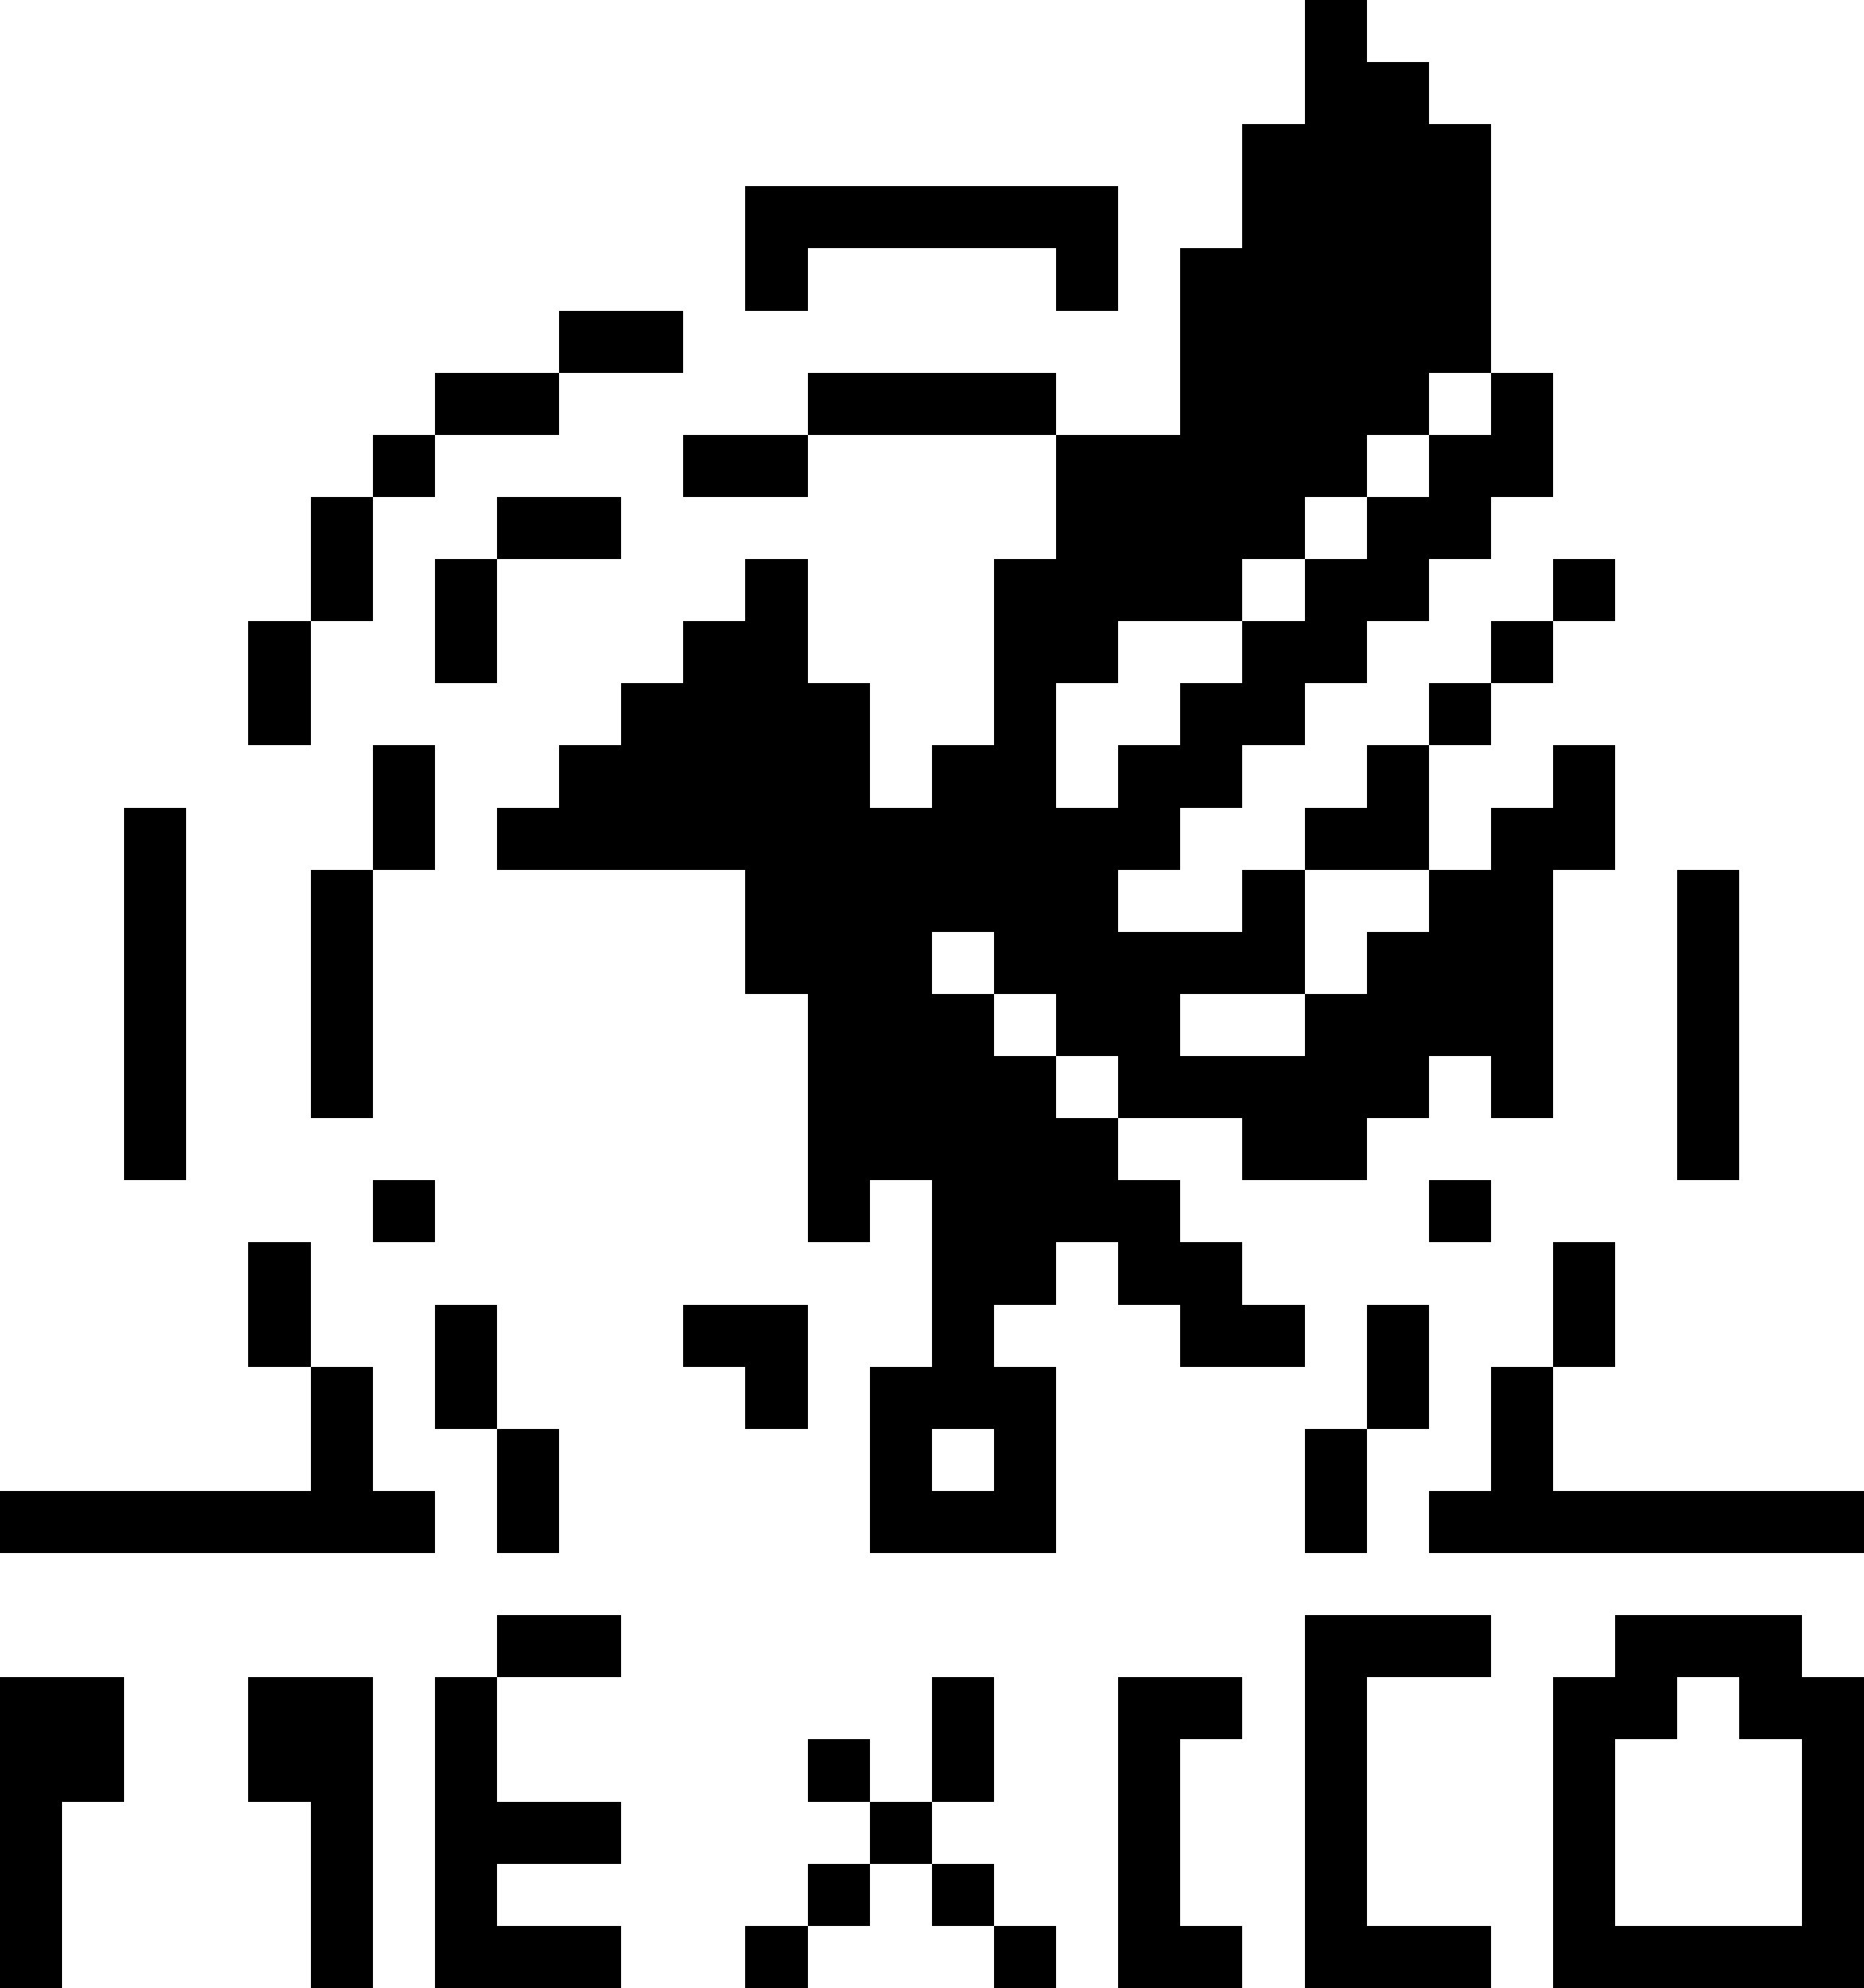
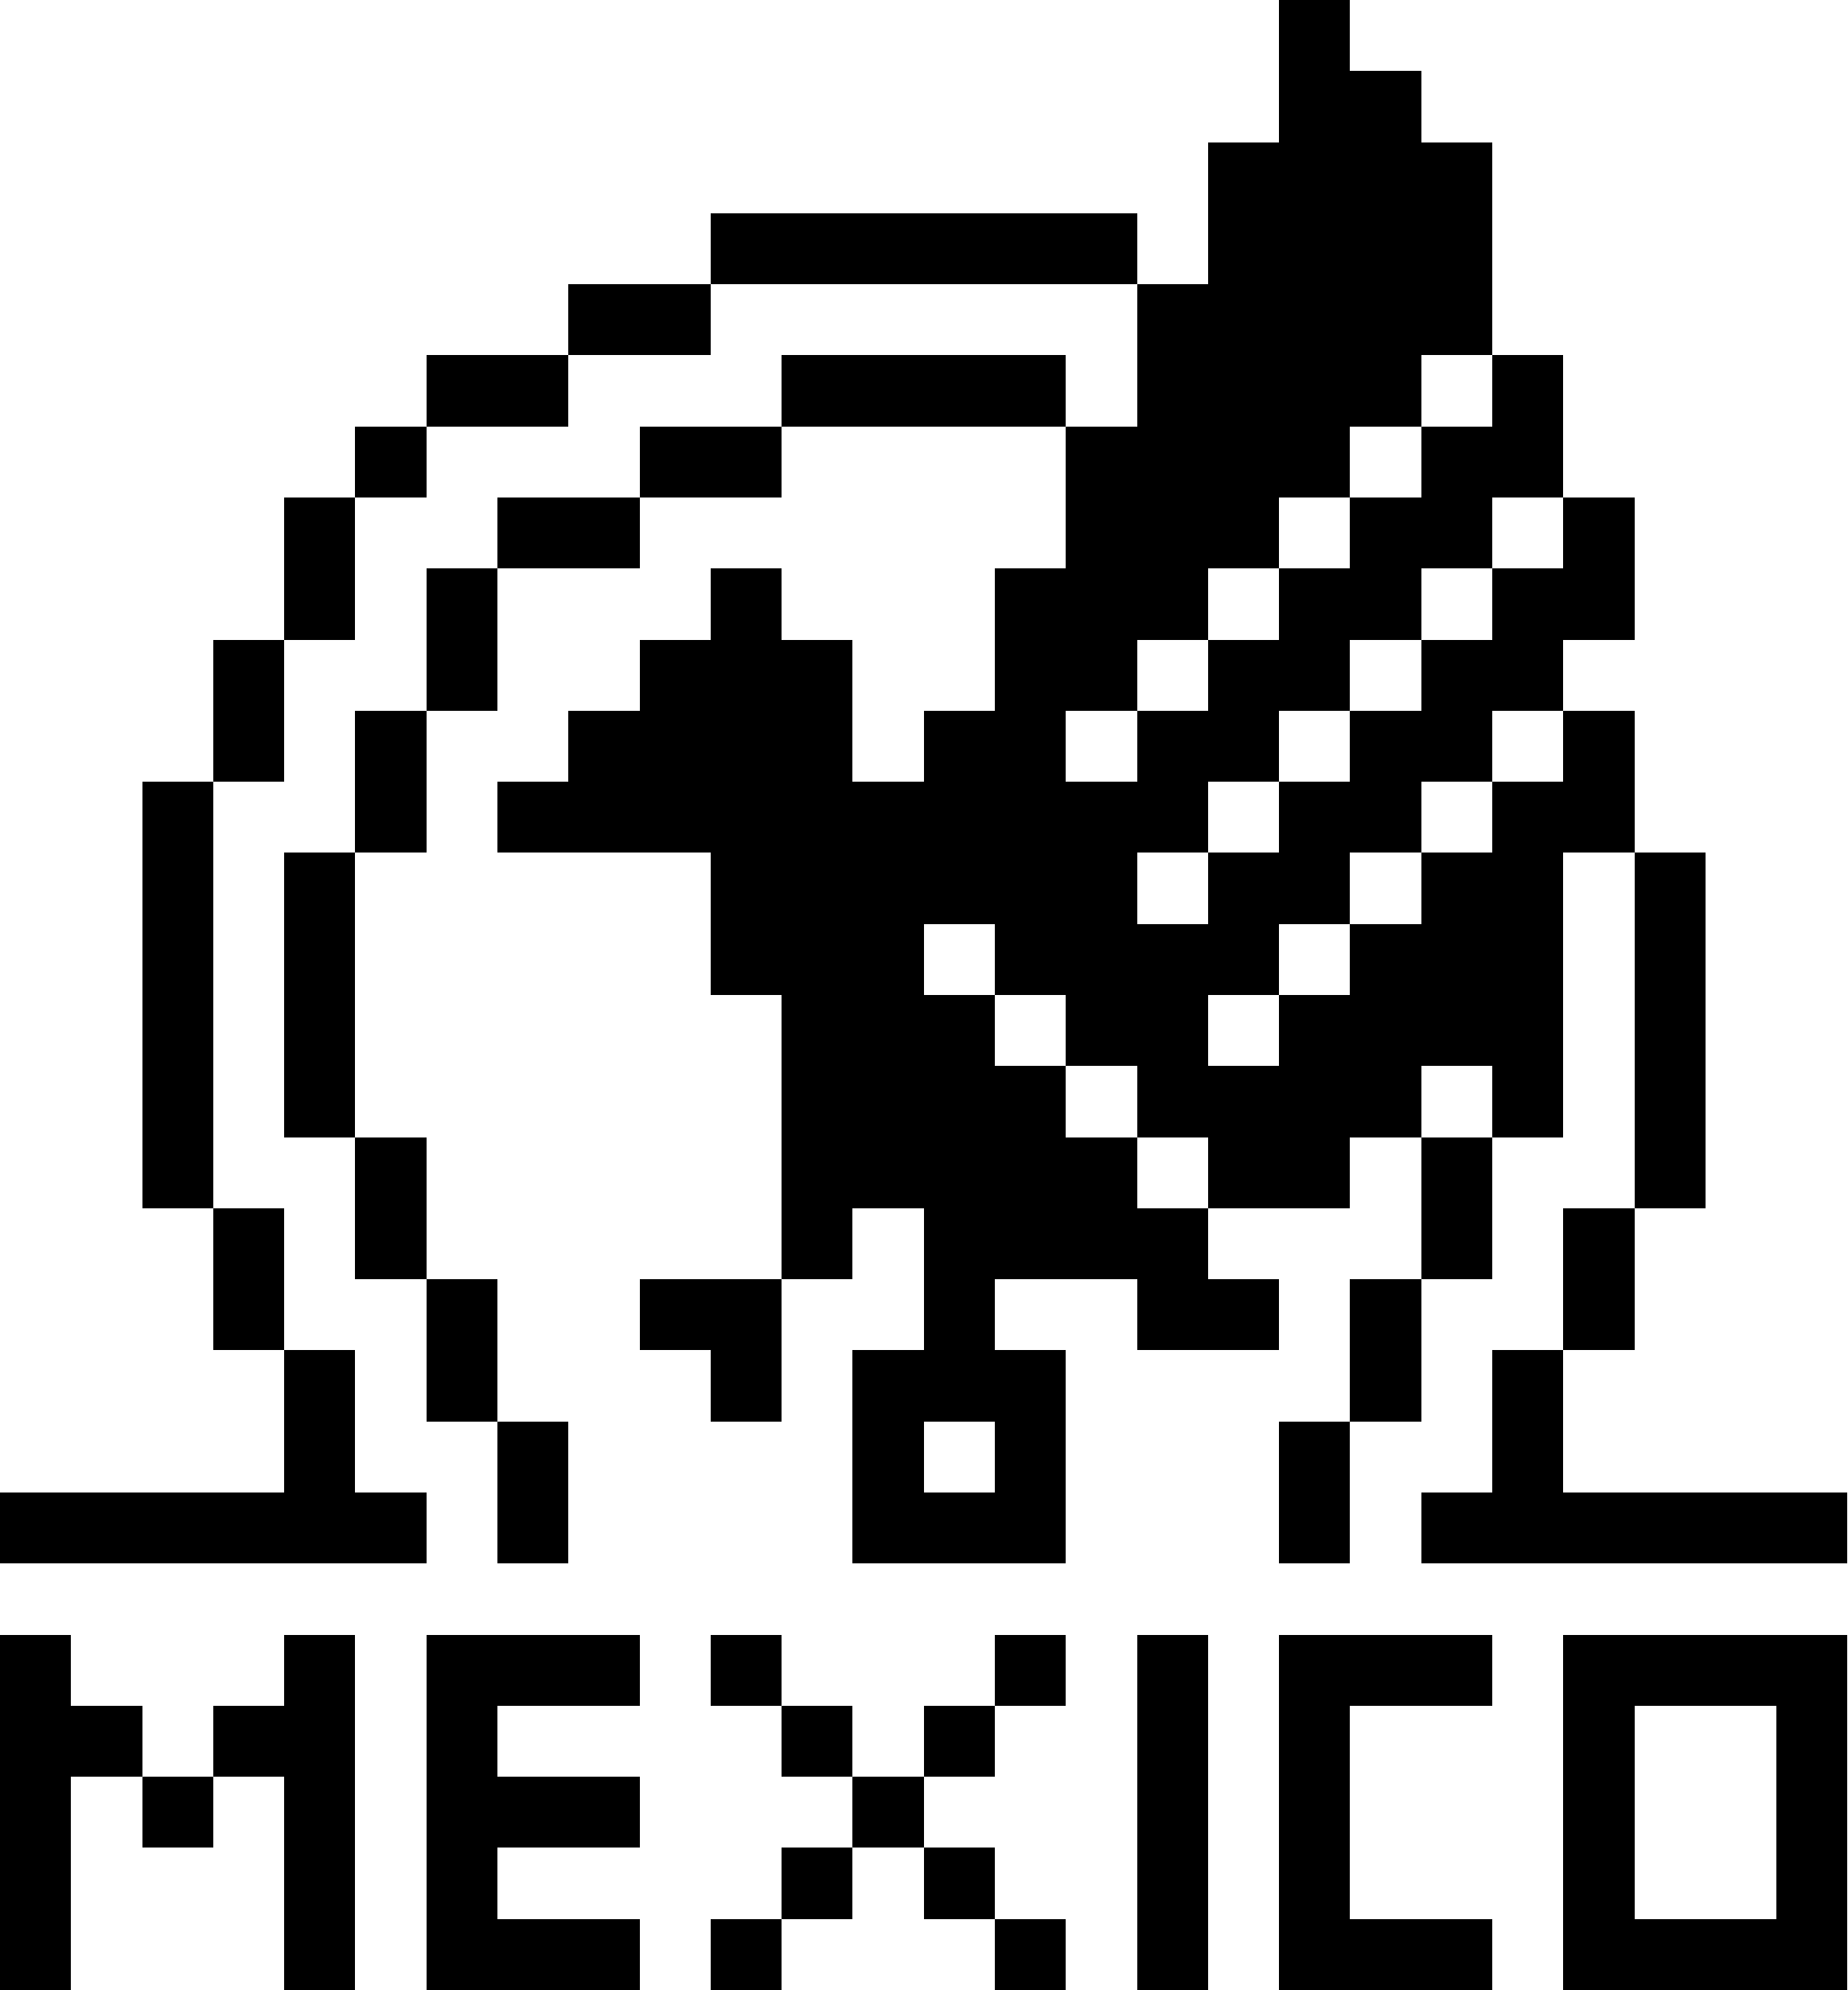
- <svg xmlns="http://www.w3.org/2000/svg" viewBox="0 0 30 32" shape-rendering="crispEdges" fill="#000000">
-   <rect x="21" y="0" width="1" height="1" />
-   <rect x="21" y="1" width="1" height="1" />
-   <rect x="22" y="1" width="1" height="1" />
+ <svg xmlns="http://www.w3.org/2000/svg" viewBox="0 0 26 28" shape-rendering="crispEdges" fill="#000000">
+   <rect x="18" y="0" width="1" height="1" />
+   <rect x="18" y="1" width="1" height="1" />
+   <rect x="19" y="1" width="1" height="1" />
+   <rect x="17" y="2" width="1" height="1" />
+   <rect x="18" y="2" width="1" height="1" />
+   <rect x="19" y="2" width="1" height="1" />
  <rect x="20" y="2" width="1" height="1" />
-   <rect x="21" y="2" width="1" height="1" />
-   <rect x="22" y="2" width="1" height="1" />
-   <rect x="23" y="2" width="1" height="1" />
+   <rect x="10" y="3" width="1" height="1" />
+   <rect x="11" y="3" width="1" height="1" />
  <rect x="12" y="3" width="1" height="1" />
  <rect x="13" y="3" width="1" height="1" />
  <rect x="14" y="3" width="1" height="1" />
  <rect x="15" y="3" width="1" height="1" />
-   <rect x="16" y="3" width="1" height="1" />
  <rect x="17" y="3" width="1" height="1" />
+   <rect x="18" y="3" width="1" height="1" />
+   <rect x="19" y="3" width="1" height="1" />
  <rect x="20" y="3" width="1" height="1" />
-   <rect x="21" y="3" width="1" height="1" />
-   <rect x="22" y="3" width="1" height="1" />
-   <rect x="23" y="3" width="1" height="1" />
-   <rect x="12" y="4" width="1" height="1" />
+   <rect x="8" y="4" width="1" height="1" />
+   <rect x="9" y="4" width="1" height="1" />
+   <rect x="16" y="4" width="1" height="1" />
  <rect x="17" y="4" width="1" height="1" />
+   <rect x="18" y="4" width="1" height="1" />
  <rect x="19" y="4" width="1" height="1" />
  <rect x="20" y="4" width="1" height="1" />
-   <rect x="21" y="4" width="1" height="1" />
-   <rect x="22" y="4" width="1" height="1" />
-   <rect x="23" y="4" width="1" height="1" />
-   <rect x="9" y="5" width="1" height="1" />
-   <rect x="10" y="5" width="1" height="1" />
+   <rect x="6" y="5" width="1" height="1" />
+   <rect x="7" y="5" width="1" height="1" />
+   <rect x="11" y="5" width="1" height="1" />
+   <rect x="12" y="5" width="1" height="1" />
+   <rect x="13" y="5" width="1" height="1" />
+   <rect x="14" y="5" width="1" height="1" />
+   <rect x="16" y="5" width="1" height="1" />
+   <rect x="17" y="5" width="1" height="1" />
+   <rect x="18" y="5" width="1" height="1" />
  <rect x="19" y="5" width="1" height="1" />
-   <rect x="20" y="5" width="1" height="1" />
  <rect x="21" y="5" width="1" height="1" />
-   <rect x="22" y="5" width="1" height="1" />
-   <rect x="23" y="5" width="1" height="1" />
-   <rect x="7" y="6" width="1" height="1" />
-   <rect x="8" y="6" width="1" height="1" />
-   <rect x="13" y="6" width="1" height="1" />
-   <rect x="14" y="6" width="1" height="1" />
+   <rect x="5" y="6" width="1" height="1" />
+   <rect x="9" y="6" width="1" height="1" />
+   <rect x="10" y="6" width="1" height="1" />
  <rect x="15" y="6" width="1" height="1" />
  <rect x="16" y="6" width="1" height="1" />
-   <rect x="19" y="6" width="1" height="1" />
+   <rect x="17" y="6" width="1" height="1" />
+   <rect x="18" y="6" width="1" height="1" />
  <rect x="20" y="6" width="1" height="1" />
  <rect x="21" y="6" width="1" height="1" />
-   <rect x="22" y="6" width="1" height="1" />
-   <rect x="24" y="6" width="1" height="1" />
-   <rect x="6" y="7" width="1" height="1" />
-   <rect x="11" y="7" width="1" height="1" />
-   <rect x="12" y="7" width="1" height="1" />
+   <rect x="4" y="7" width="1" height="1" />
+   <rect x="7" y="7" width="1" height="1" />
+   <rect x="8" y="7" width="1" height="1" />
+   <rect x="15" y="7" width="1" height="1" />
+   <rect x="16" y="7" width="1" height="1" />
  <rect x="17" y="7" width="1" height="1" />
-   <rect x="18" y="7" width="1" height="1" />
  <rect x="19" y="7" width="1" height="1" />
  <rect x="20" y="7" width="1" height="1" />
-   <rect x="21" y="7" width="1" height="1" />
-   <rect x="23" y="7" width="1" height="1" />
-   <rect x="24" y="7" width="1" height="1" />
-   <rect x="5" y="8" width="1" height="1" />
-   <rect x="8" y="8" width="1" height="1" />
-   <rect x="9" y="8" width="1" height="1" />
-   <rect x="17" y="8" width="1" height="1" />
+   <rect x="22" y="7" width="1" height="1" />
+   <rect x="4" y="8" width="1" height="1" />
+   <rect x="6" y="8" width="1" height="1" />
+   <rect x="10" y="8" width="1" height="1" />
+   <rect x="14" y="8" width="1" height="1" />
+   <rect x="15" y="8" width="1" height="1" />
+   <rect x="16" y="8" width="1" height="1" />
  <rect x="18" y="8" width="1" height="1" />
  <rect x="19" y="8" width="1" height="1" />
-   <rect x="20" y="8" width="1" height="1" />
+   <rect x="21" y="8" width="1" height="1" />
  <rect x="22" y="8" width="1" height="1" />
-   <rect x="23" y="8" width="1" height="1" />
-   <rect x="5" y="9" width="1" height="1" />
-   <rect x="7" y="9" width="1" height="1" />
-   <rect x="12" y="9" width="1" height="1" />
-   <rect x="16" y="9" width="1" height="1" />
+   <rect x="3" y="9" width="1" height="1" />
+   <rect x="6" y="9" width="1" height="1" />
+   <rect x="9" y="9" width="1" height="1" />
+   <rect x="10" y="9" width="1" height="1" />
+   <rect x="11" y="9" width="1" height="1" />
+   <rect x="14" y="9" width="1" height="1" />
+   <rect x="15" y="9" width="1" height="1" />
  <rect x="17" y="9" width="1" height="1" />
  <rect x="18" y="9" width="1" height="1" />
-   <rect x="19" y="9" width="1" height="1" />
+   <rect x="20" y="9" width="1" height="1" />
  <rect x="21" y="9" width="1" height="1" />
-   <rect x="22" y="9" width="1" height="1" />
-   <rect x="25" y="9" width="1" height="1" />
-   <rect x="4" y="10" width="1" height="1" />
-   <rect x="7" y="10" width="1" height="1" />
+   <rect x="3" y="10" width="1" height="1" />
+   <rect x="5" y="10" width="1" height="1" />
+   <rect x="8" y="10" width="1" height="1" />
+   <rect x="9" y="10" width="1" height="1" />
+   <rect x="10" y="10" width="1" height="1" />
  <rect x="11" y="10" width="1" height="1" />
-   <rect x="12" y="10" width="1" height="1" />
+   <rect x="13" y="10" width="1" height="1" />
+   <rect x="14" y="10" width="1" height="1" />
  <rect x="16" y="10" width="1" height="1" />
  <rect x="17" y="10" width="1" height="1" />
+   <rect x="19" y="10" width="1" height="1" />
  <rect x="20" y="10" width="1" height="1" />
-   <rect x="21" y="10" width="1" height="1" />
-   <rect x="24" y="10" width="1" height="1" />
-   <rect x="4" y="11" width="1" height="1" />
+   <rect x="22" y="10" width="1" height="1" />
+   <rect x="2" y="11" width="1" height="1" />
+   <rect x="5" y="11" width="1" height="1" />
+   <rect x="7" y="11" width="1" height="1" />
+   <rect x="8" y="11" width="1" height="1" />
+   <rect x="9" y="11" width="1" height="1" />
  <rect x="10" y="11" width="1" height="1" />
  <rect x="11" y="11" width="1" height="1" />
  <rect x="12" y="11" width="1" height="1" />
  <rect x="13" y="11" width="1" height="1" />
+   <rect x="14" y="11" width="1" height="1" />
+   <rect x="15" y="11" width="1" height="1" />
  <rect x="16" y="11" width="1" height="1" />
+   <rect x="18" y="11" width="1" height="1" />
  <rect x="19" y="11" width="1" height="1" />
-   <rect x="20" y="11" width="1" height="1" />
-   <rect x="23" y="11" width="1" height="1" />
-   <rect x="6" y="12" width="1" height="1" />
-   <rect x="9" y="12" width="1" height="1" />
+   <rect x="21" y="11" width="1" height="1" />
+   <rect x="22" y="11" width="1" height="1" />
+   <rect x="2" y="12" width="1" height="1" />
+   <rect x="4" y="12" width="1" height="1" />
  <rect x="10" y="12" width="1" height="1" />
  <rect x="11" y="12" width="1" height="1" />
  <rect x="12" y="12" width="1" height="1" />
  <rect x="13" y="12" width="1" height="1" />
  <rect x="15" y="12" width="1" height="1" />
-   <rect x="16" y="12" width="1" height="1" />
+   <rect x="17" y="12" width="1" height="1" />
  <rect x="18" y="12" width="1" height="1" />
-   <rect x="19" y="12" width="1" height="1" />
-   <rect x="22" y="12" width="1" height="1" />
-   <rect x="25" y="12" width="1" height="1" />
+   <rect x="20" y="12" width="1" height="1" />
+   <rect x="21" y="12" width="1" height="1" />
+   <rect x="23" y="12" width="1" height="1" />
  <rect x="2" y="13" width="1" height="1" />
-   <rect x="6" y="13" width="1" height="1" />
-   <rect x="8" y="13" width="1" height="1" />
-   <rect x="9" y="13" width="1" height="1" />
+   <rect x="4" y="13" width="1" height="1" />
  <rect x="10" y="13" width="1" height="1" />
  <rect x="11" y="13" width="1" height="1" />
  <rect x="12" y="13" width="1" height="1" />
-   <rect x="13" y="13" width="1" height="1" />
  <rect x="14" y="13" width="1" height="1" />
+   <rect x="14" y="12" width="1" height="1" />
  <rect x="15" y="13" width="1" height="1" />
  <rect x="16" y="13" width="1" height="1" />
  <rect x="17" y="13" width="1" height="1" />
-   <rect x="18" y="13" width="1" height="1" />
+   <rect x="19" y="13" width="1" height="1" />
+   <rect x="20" y="13" width="1" height="1" />
  <rect x="21" y="13" width="1" height="1" />
-   <rect x="22" y="13" width="1" height="1" />
-   <rect x="24" y="13" width="1" height="1" />
-   <rect x="25" y="13" width="1" height="1" />
+   <rect x="23" y="13" width="1" height="1" />
  <rect x="2" y="14" width="1" height="1" />
-   <rect x="5" y="14" width="1" height="1" />
+   <rect x="4" y="14" width="1" height="1" />
+   <rect x="11" y="14" width="1" height="1" />
  <rect x="12" y="14" width="1" height="1" />
  <rect x="13" y="14" width="1" height="1" />
-   <rect x="14" y="14" width="1" height="1" />
  <rect x="15" y="14" width="1" height="1" />
  <rect x="16" y="14" width="1" height="1" />
-   <rect x="17" y="14" width="1" height="1" />
+   <rect x="18" y="14" width="1" height="1" />
+   <rect x="19" y="14" width="1" height="1" />
  <rect x="20" y="14" width="1" height="1" />
+   <rect x="21" y="14" width="1" height="1" />
  <rect x="23" y="14" width="1" height="1" />
-   <rect x="24" y="14" width="1" height="1" />
-   <rect x="27" y="14" width="1" height="1" />
  <rect x="2" y="15" width="1" height="1" />
-   <rect x="5" y="15" width="1" height="1" />
+   <rect x="4" y="15" width="1" height="1" />
+   <rect x="11" y="15" width="1" height="1" />
  <rect x="12" y="15" width="1" height="1" />
  <rect x="13" y="15" width="1" height="1" />
  <rect x="14" y="15" width="1" height="1" />
  <rect x="16" y="15" width="1" height="1" />
  <rect x="17" y="15" width="1" height="1" />
  <rect x="18" y="15" width="1" height="1" />
  <rect x="19" y="15" width="1" height="1" />
-   <rect x="20" y="15" width="1" height="1" />
-   <rect x="22" y="15" width="1" height="1" />
+   <rect x="21" y="15" width="1" height="1" />
  <rect x="23" y="15" width="1" height="1" />
-   <rect x="24" y="15" width="1" height="1" />
-   <rect x="27" y="15" width="1" height="1" />
  <rect x="2" y="16" width="1" height="1" />
  <rect x="5" y="16" width="1" height="1" />
+   <rect x="11" y="16" width="1" height="1" />
+   <rect x="12" y="16" width="1" height="1" />
  <rect x="13" y="16" width="1" height="1" />
  <rect x="14" y="16" width="1" height="1" />
  <rect x="15" y="16" width="1" height="1" />
  <rect x="17" y="16" width="1" height="1" />
  <rect x="18" y="16" width="1" height="1" />
-   <rect x="21" y="16" width="1" height="1" />
-   <rect x="22" y="16" width="1" height="1" />
+   <rect x="20" y="16" width="1" height="1" />
  <rect x="23" y="16" width="1" height="1" />
-   <rect x="24" y="16" width="1" height="1" />
-   <rect x="27" y="16" width="1" height="1" />
-   <rect x="2" y="17" width="1" height="1" />
+   <rect x="3" y="17" width="1" height="1" />
  <rect x="5" y="17" width="1" height="1" />
+   <rect x="11" y="17" width="1" height="1" />
  <rect x="13" y="17" width="1" height="1" />
  <rect x="14" y="17" width="1" height="1" />
  <rect x="15" y="17" width="1" height="1" />
  <rect x="16" y="17" width="1" height="1" />
-   <rect x="18" y="17" width="1" height="1" />
-   <rect x="19" y="17" width="1" height="1" />
  <rect x="20" y="17" width="1" height="1" />
-   <rect x="21" y="17" width="1" height="1" />
  <rect x="22" y="17" width="1" height="1" />
-   <rect x="24" y="17" width="1" height="1" />
-   <rect x="27" y="17" width="1" height="1" />
-   <rect x="2" y="18" width="1" height="1" />
+   <rect x="3" y="18" width="1" height="1" />
+   <rect x="6" y="18" width="1" height="1" />
+   <rect x="9" y="18" width="1" height="1" />
+   <rect x="10" y="18" width="1" height="1" />
  <rect x="13" y="18" width="1" height="1" />
-   <rect x="14" y="18" width="1" height="1" />
-   <rect x="15" y="18" width="1" height="1" />
  <rect x="16" y="18" width="1" height="1" />
  <rect x="17" y="18" width="1" height="1" />
-   <rect x="20" y="18" width="1" height="1" />
-   <rect x="21" y="18" width="1" height="1" />
-   <rect x="27" y="18" width="1" height="1" />
+   <rect x="19" y="18" width="1" height="1" />
+   <rect x="22" y="18" width="1" height="1" />
+   <rect x="4" y="19" width="1" height="1" />
  <rect x="6" y="19" width="1" height="1" />
+   <rect x="10" y="19" width="1" height="1" />
+   <rect x="12" y="19" width="1" height="1" />
  <rect x="13" y="19" width="1" height="1" />
-   <rect x="15" y="19" width="1" height="1" />
-   <rect x="16" y="19" width="1" height="1" />
-   <rect x="17" y="19" width="1" height="1" />
-   <rect x="18" y="19" width="1" height="1" />
-   <rect x="23" y="19" width="1" height="1" />
+   <rect x="14" y="19" width="1" height="1" />
+   <rect x="19" y="19" width="1" height="1" />
+   <rect x="21" y="19" width="1" height="1" />
  <rect x="4" y="20" width="1" height="1" />
-   <rect x="15" y="20" width="1" height="1" />
-   <rect x="16" y="20" width="1" height="1" />
+   <rect x="7" y="20" width="1" height="1" />
+   <rect x="12" y="20" width="1" height="1" />
+   <rect x="14" y="20" width="1" height="1" />
  <rect x="18" y="20" width="1" height="1" />
-   <rect x="19" y="20" width="1" height="1" />
-   <rect x="25" y="20" width="1" height="1" />
+   <rect x="21" y="20" width="1" height="1" />
+   <rect x="0" y="21" width="1" height="1" />
+   <rect x="1" y="21" width="1" height="1" />
+   <rect x="2" y="21" width="1" height="1" />
+   <rect x="3" y="21" width="1" height="1" />
  <rect x="4" y="21" width="1" height="1" />
+   <rect x="5" y="21" width="1" height="1" />
  <rect x="7" y="21" width="1" height="1" />
-   <rect x="11" y="21" width="1" height="1" />
  <rect x="12" y="21" width="1" height="1" />
-   <rect x="15" y="21" width="1" height="1" />
-   <rect x="19" y="21" width="1" height="1" />
+   <rect x="13" y="21" width="1" height="1" />
+   <rect x="14" y="21" width="1" height="1" />
+   <rect x="18" y="21" width="1" height="1" />
  <rect x="20" y="21" width="1" height="1" />
+   <rect x="21" y="21" width="1" height="1" />
  <rect x="22" y="21" width="1" height="1" />
+   <rect x="23" y="21" width="1" height="1" />
+   <rect x="24" y="21" width="1" height="1" />
  <rect x="25" y="21" width="1" height="1" />
-   <rect x="5" y="22" width="1" height="1" />
-   <rect x="7" y="22" width="1" height="1" />
-   <rect x="12" y="22" width="1" height="1" />
-   <rect x="14" y="22" width="1" height="1" />
-   <rect x="15" y="22" width="1" height="1" />
-   <rect x="16" y="22" width="1" height="1" />
-   <rect x="22" y="22" width="1" height="1" />
-   <rect x="24" y="22" width="1" height="1" />
-   <rect x="5" y="23" width="1" height="1" />
+   <rect x="0" y="23" width="1" height="1" />
+   <rect x="4" y="23" width="1" height="1" />
+   <rect x="6" y="23" width="1" height="1" />
+   <rect x="7" y="23" width="1" height="1" />
  <rect x="8" y="23" width="1" height="1" />
+   <rect x="10" y="23" width="1" height="1" />
  <rect x="14" y="23" width="1" height="1" />
  <rect x="16" y="23" width="1" height="1" />
-   <rect x="21" y="23" width="1" height="1" />
+   <rect x="18" y="23" width="1" height="1" />
+   <rect x="19" y="23" width="1" height="1" />
+   <rect x="20" y="23" width="1" height="1" />
+   <rect x="22" y="23" width="1" height="1" />
+   <rect x="23" y="23" width="1" height="1" />
  <rect x="24" y="23" width="1" height="1" />
+   <rect x="25" y="23" width="1" height="1" />
  <rect x="0" y="24" width="1" height="1" />
  <rect x="1" y="24" width="1" height="1" />
-   <rect x="2" y="24" width="1" height="1" />
  <rect x="3" y="24" width="1" height="1" />
  <rect x="4" y="24" width="1" height="1" />
-   <rect x="5" y="24" width="1" height="1" />
  <rect x="6" y="24" width="1" height="1" />
-   <rect x="8" y="24" width="1" height="1" />
-   <rect x="14" y="24" width="1" height="1" />
-   <rect x="15" y="24" width="1" height="1" />
+   <rect x="11" y="24" width="1" height="1" />
+   <rect x="13" y="24" width="1" height="1" />
  <rect x="16" y="24" width="1" height="1" />
-   <rect x="21" y="24" width="1" height="1" />
-   <rect x="23" y="24" width="1" height="1" />
-   <rect x="24" y="24" width="1" height="1" />
+   <rect x="18" y="24" width="1" height="1" />
+   <rect x="22" y="24" width="1" height="1" />
  <rect x="25" y="24" width="1" height="1" />
-   <rect x="26" y="24" width="1" height="1" />
-   <rect x="27" y="24" width="1" height="1" />
-   <rect x="28" y="24" width="1" height="1" />
-   <rect x="29" y="24" width="1" height="1" />
-   <rect x="8" y="26" width="1" height="1" />
-   <rect x="9" y="26" width="1" height="1" />
-   <rect x="21" y="26" width="1" height="1" />
+   <rect x="0" y="25" width="1" height="1" />
+   <rect x="2" y="25" width="1" height="1" />
+   <rect x="4" y="25" width="1" height="1" />
+   <rect x="6" y="25" width="1" height="1" />
+   <rect x="7" y="25" width="1" height="1" />
+   <rect x="8" y="25" width="1" height="1" />
+   <rect x="12" y="25" width="1" height="1" />
+   <rect x="16" y="25" width="1" height="1" />
+   <rect x="18" y="25" width="1" height="1" />
+   <rect x="22" y="25" width="1" height="1" />
+   <rect x="25" y="25" width="1" height="1" />
+   <rect x="0" y="26" width="1" height="1" />
+   <rect x="4" y="26" width="1" height="1" />
+   <rect x="6" y="26" width="1" height="1" />
+   <rect x="11" y="26" width="1" height="1" />
+   <rect x="13" y="26" width="1" height="1" />
+   <rect x="16" y="26" width="1" height="1" />
+   <rect x="18" y="26" width="1" height="1" />
  <rect x="22" y="26" width="1" height="1" />
-   <rect x="23" y="26" width="1" height="1" />
-   <rect x="26" y="26" width="1" height="1" />
-   <rect x="27" y="26" width="1" height="1" />
-   <rect x="28" y="26" width="1" height="1" />
+   <rect x="25" y="26" width="1" height="1" />
  <rect x="0" y="27" width="1" height="1" />
-   <rect x="1" y="27" width="1" height="1" />
  <rect x="4" y="27" width="1" height="1" />
-   <rect x="5" y="27" width="1" height="1" />
+   <rect x="6" y="27" width="1" height="1" />
  <rect x="7" y="27" width="1" height="1" />
-   <rect x="15" y="27" width="1" height="1" />
+   <rect x="8" y="27" width="1" height="1" />
+   <rect x="10" y="27" width="1" height="1" />
+   <rect x="14" y="27" width="1" height="1" />
+   <rect x="16" y="27" width="1" height="1" />
  <rect x="18" y="27" width="1" height="1" />
  <rect x="19" y="27" width="1" height="1" />
-   <rect x="21" y="27" width="1" height="1" />
+   <rect x="20" y="27" width="1" height="1" />
+   <rect x="22" y="27" width="1" height="1" />
+   <rect x="23" y="27" width="1" height="1" />
+   <rect x="24" y="27" width="1" height="1" />
  <rect x="25" y="27" width="1" height="1" />
-   <rect x="26" y="27" width="1" height="1" />
-   <rect x="28" y="27" width="1" height="1" />
-   <rect x="29" y="27" width="1" height="1" />
-   <rect x="0" y="28" width="1" height="1" />
-   <rect x="1" y="28" width="1" height="1" />
-   <rect x="4" y="28" width="1" height="1" />
-   <rect x="5" y="28" width="1" height="1" />
-   <rect x="7" y="28" width="1" height="1" />
-   <rect x="13" y="28" width="1" height="1" />
-   <rect x="15" y="28" width="1" height="1" />
-   <rect x="18" y="28" width="1" height="1" />
-   <rect x="21" y="28" width="1" height="1" />
-   <rect x="25" y="28" width="1" height="1" />
-   <rect x="29" y="28" width="1" height="1" />
-   <rect x="0" y="29" width="1" height="1" />
-   <rect x="5" y="29" width="1" height="1" />
-   <rect x="7" y="29" width="1" height="1" />
-   <rect x="8" y="29" width="1" height="1" />
-   <rect x="9" y="29" width="1" height="1" />
-   <rect x="14" y="29" width="1" height="1" />
-   <rect x="18" y="29" width="1" height="1" />
-   <rect x="21" y="29" width="1" height="1" />
-   <rect x="25" y="29" width="1" height="1" />
-   <rect x="29" y="29" width="1" height="1" />
-   <rect x="0" y="30" width="1" height="1" />
-   <rect x="5" y="30" width="1" height="1" />
-   <rect x="7" y="30" width="1" height="1" />
-   <rect x="13" y="30" width="1" height="1" />
-   <rect x="15" y="30" width="1" height="1" />
-   <rect x="18" y="30" width="1" height="1" />
-   <rect x="21" y="30" width="1" height="1" />
-   <rect x="25" y="30" width="1" height="1" />
-   <rect x="29" y="30" width="1" height="1" />
-   <rect x="0" y="31" width="1" height="1" />
-   <rect x="5" y="31" width="1" height="1" />
-   <rect x="7" y="31" width="1" height="1" />
-   <rect x="8" y="31" width="1" height="1" />
-   <rect x="9" y="31" width="1" height="1" />
-   <rect x="12" y="31" width="1" height="1" />
-   <rect x="16" y="31" width="1" height="1" />
-   <rect x="18" y="31" width="1" height="1" />
-   <rect x="19" y="31" width="1" height="1" />
-   <rect x="21" y="31" width="1" height="1" />
-   <rect x="22" y="31" width="1" height="1" />
-   <rect x="23" y="31" width="1" height="1" />
-   <rect x="25" y="31" width="1" height="1" />
-   <rect x="26" y="31" width="1" height="1" />
-   <rect x="27" y="31" width="1" height="1" />
-   <rect x="28" y="31" width="1" height="1" />
-   <rect x="29" y="31" width="1" height="1" />
</svg>
